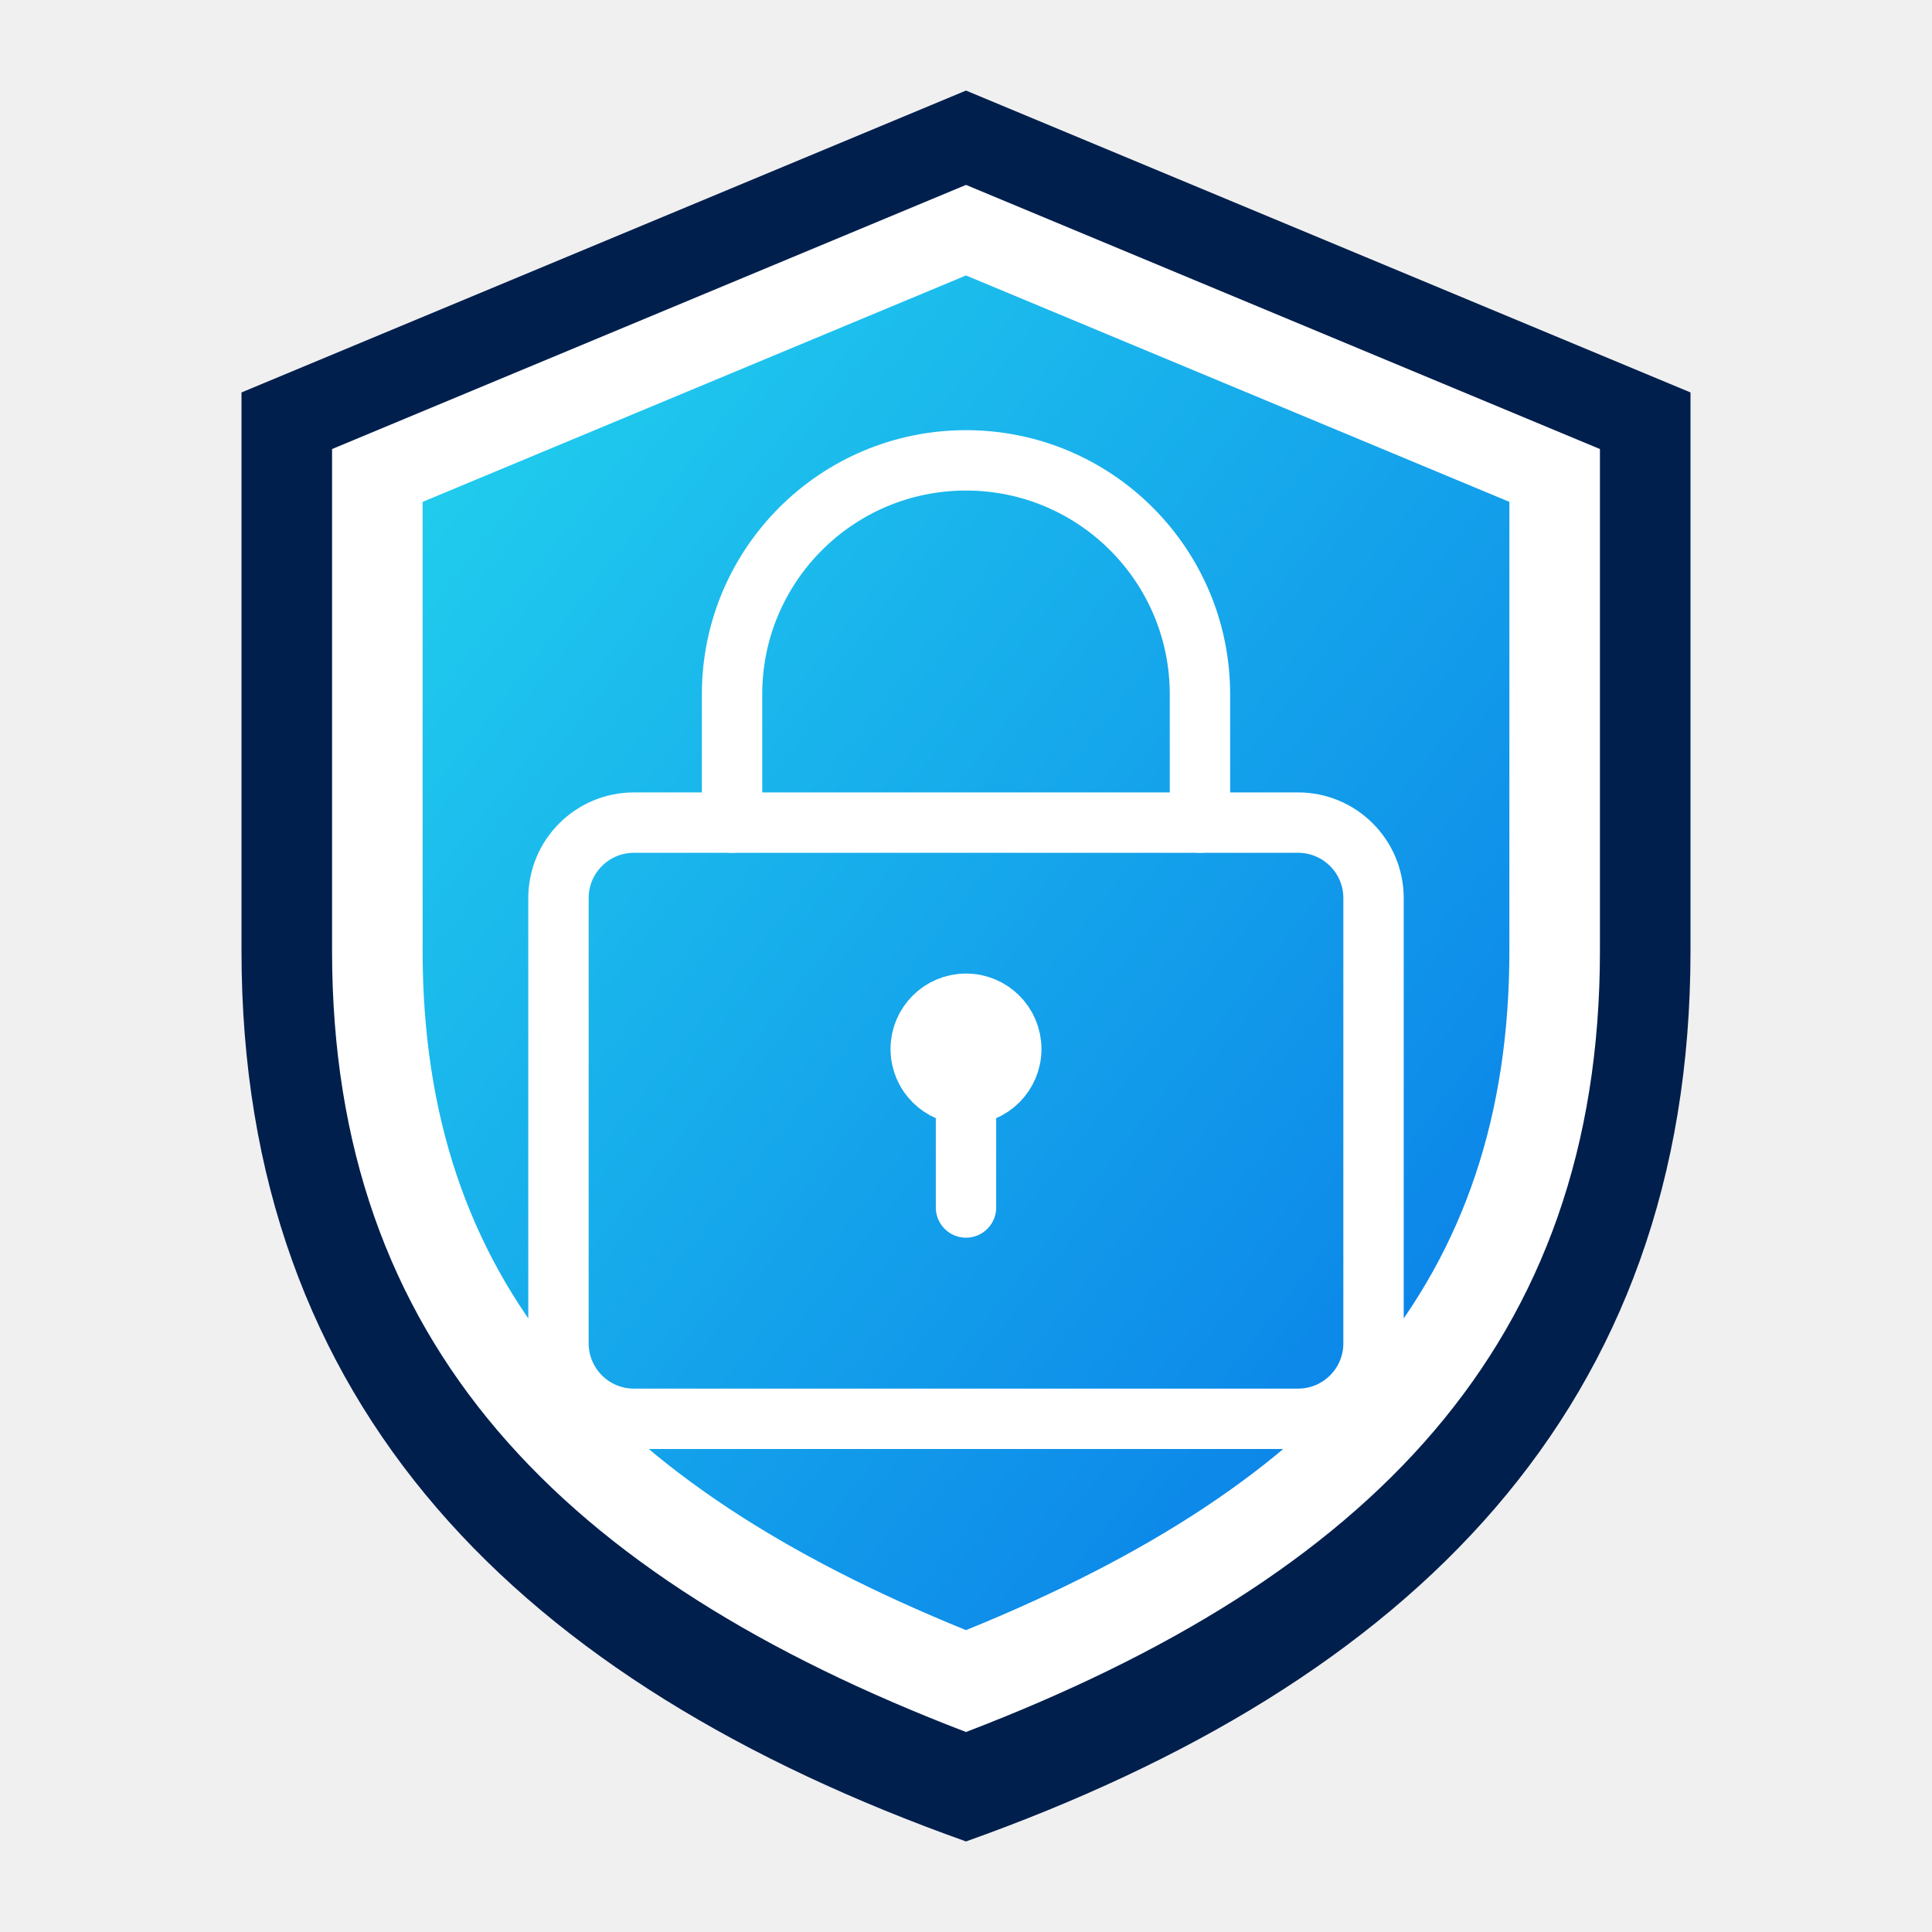
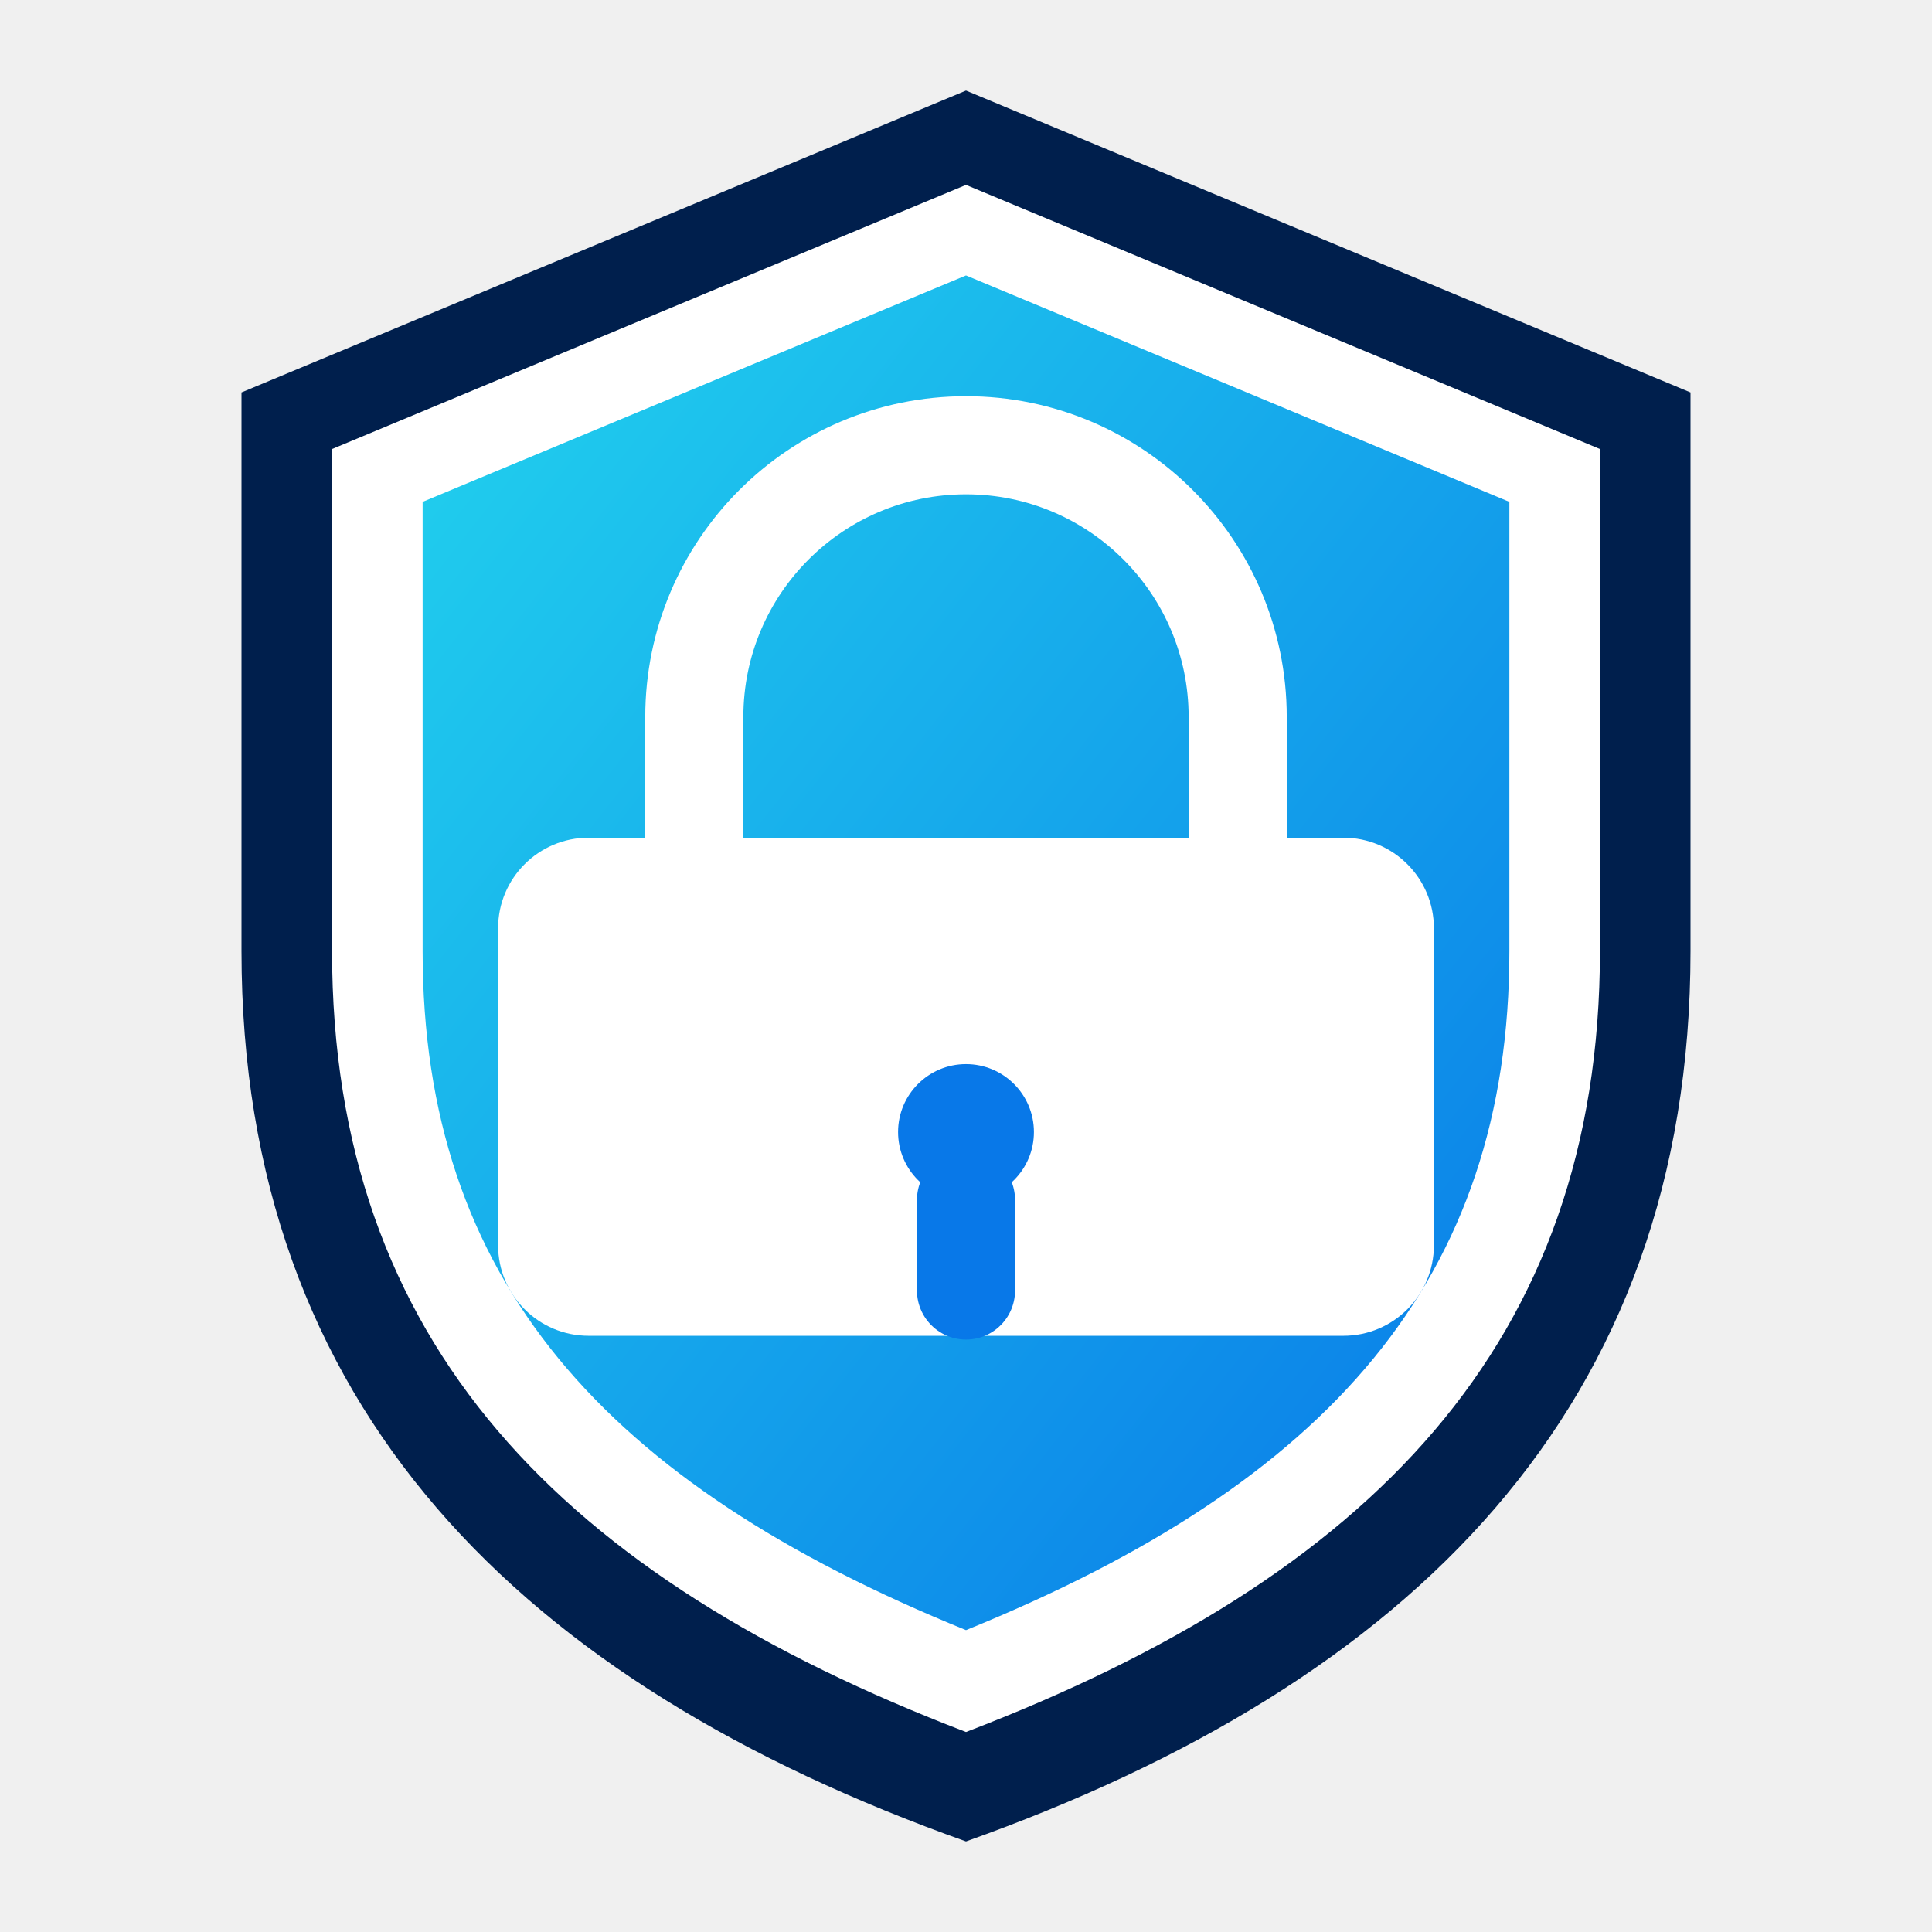
<svg xmlns="http://www.w3.org/2000/svg" viewBox="0 0 512 512">
  <defs>
    <linearGradient id="core" x1="0" y1="0" x2="1" y2="1">
      <stop offset="0" stop-color="#22d3ee" />
      <stop offset="1" stop-color="#0878e8" />
    </linearGradient>
  </defs>
  <path d="M256 24 448 104v148c0 121-74 194-192 236C138 446 64 373 64 252V104Z" fill="#001f4d" />
  <path d="M256 49 424 119v133c0 104-61 166-168 207-107-41-168-103-168-207V119Z" fill="#fff" />
  <path d="M256 73 400 133v119c0 87-48 141-144 180-96-39-144-93-144-180V133Z" fill="url(#core)" />
-   <g fill="none" stroke="#fff" stroke-linecap="round" stroke-linejoin="round" stroke-width="16">
-     <rect x="148" y="218" width="216" height="158" rx="20" />
-     <path d="M194 218v-34a62 62 0 0 1 124 0v34M256 278v42" />
-     <circle cx="256" cy="278" r="12" />
+   <g fill="none" stroke="#fff" stroke-linecap="round" stroke-linejoin="round" stroke-width="26">
+     <rect x="132" y="222" width="248" height="132" rx="24" fill="#fff" stroke="none" />
+     <path d="M184 232v-42a72 72 0 0 1 144 0v42" />
+     <circle cx="256" cy="300" r="18" fill="#0878e8" stroke="none" />
+     <path d="M256 318v24" stroke="#0878e8" />
  </g>
</svg>
